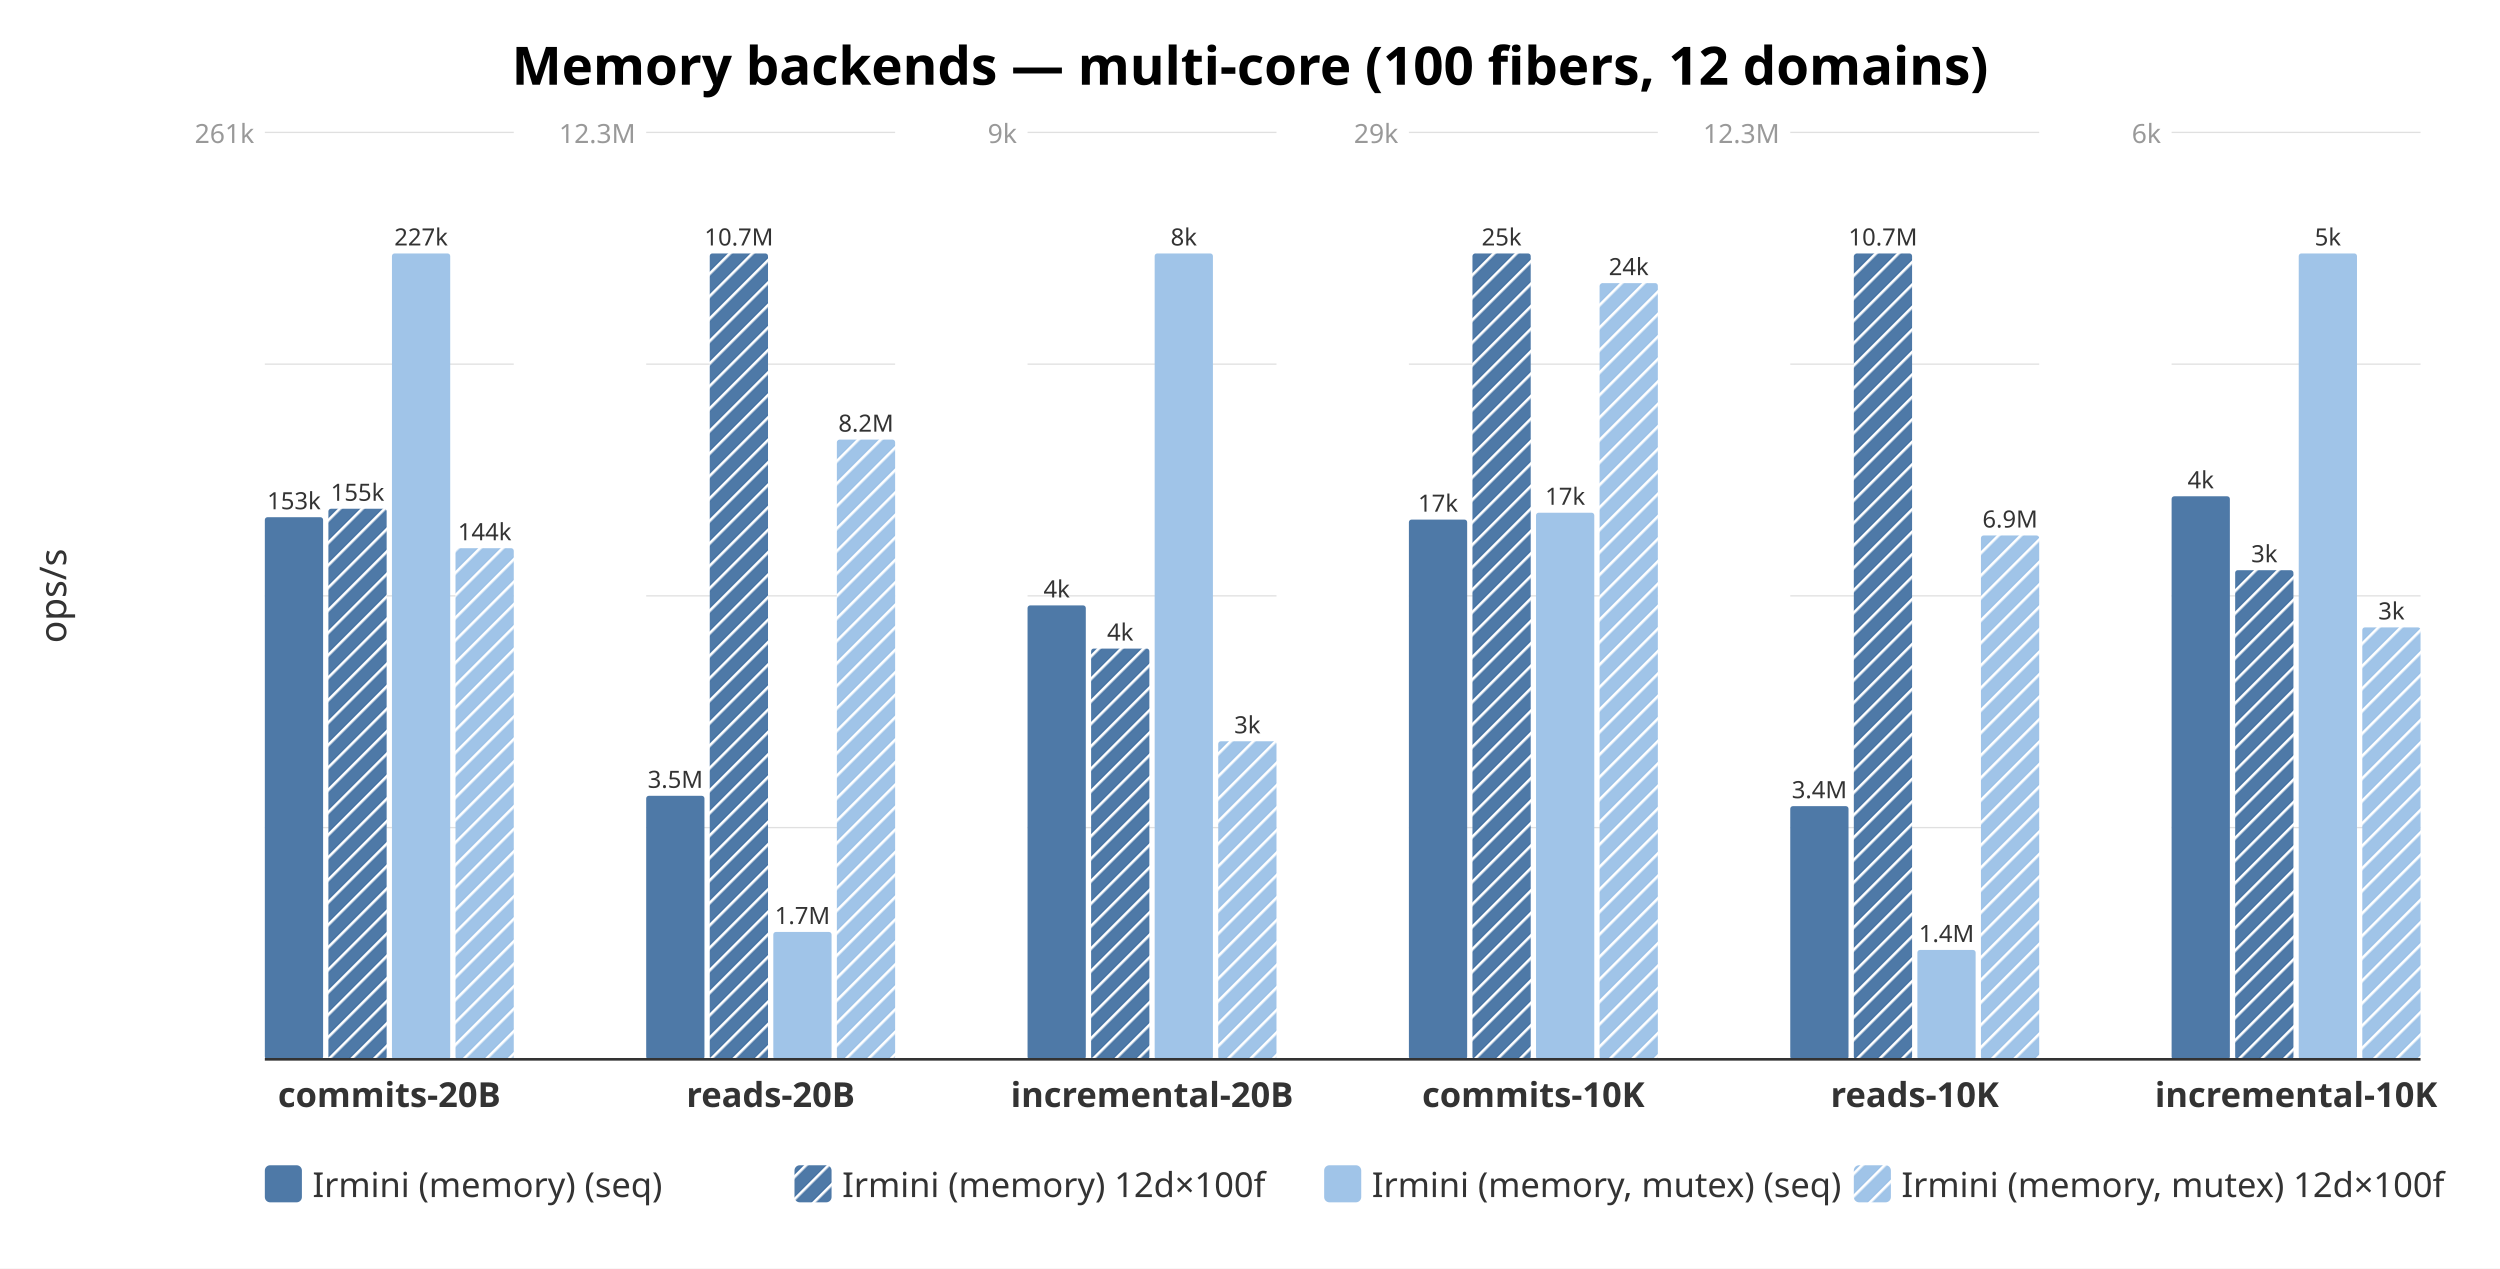
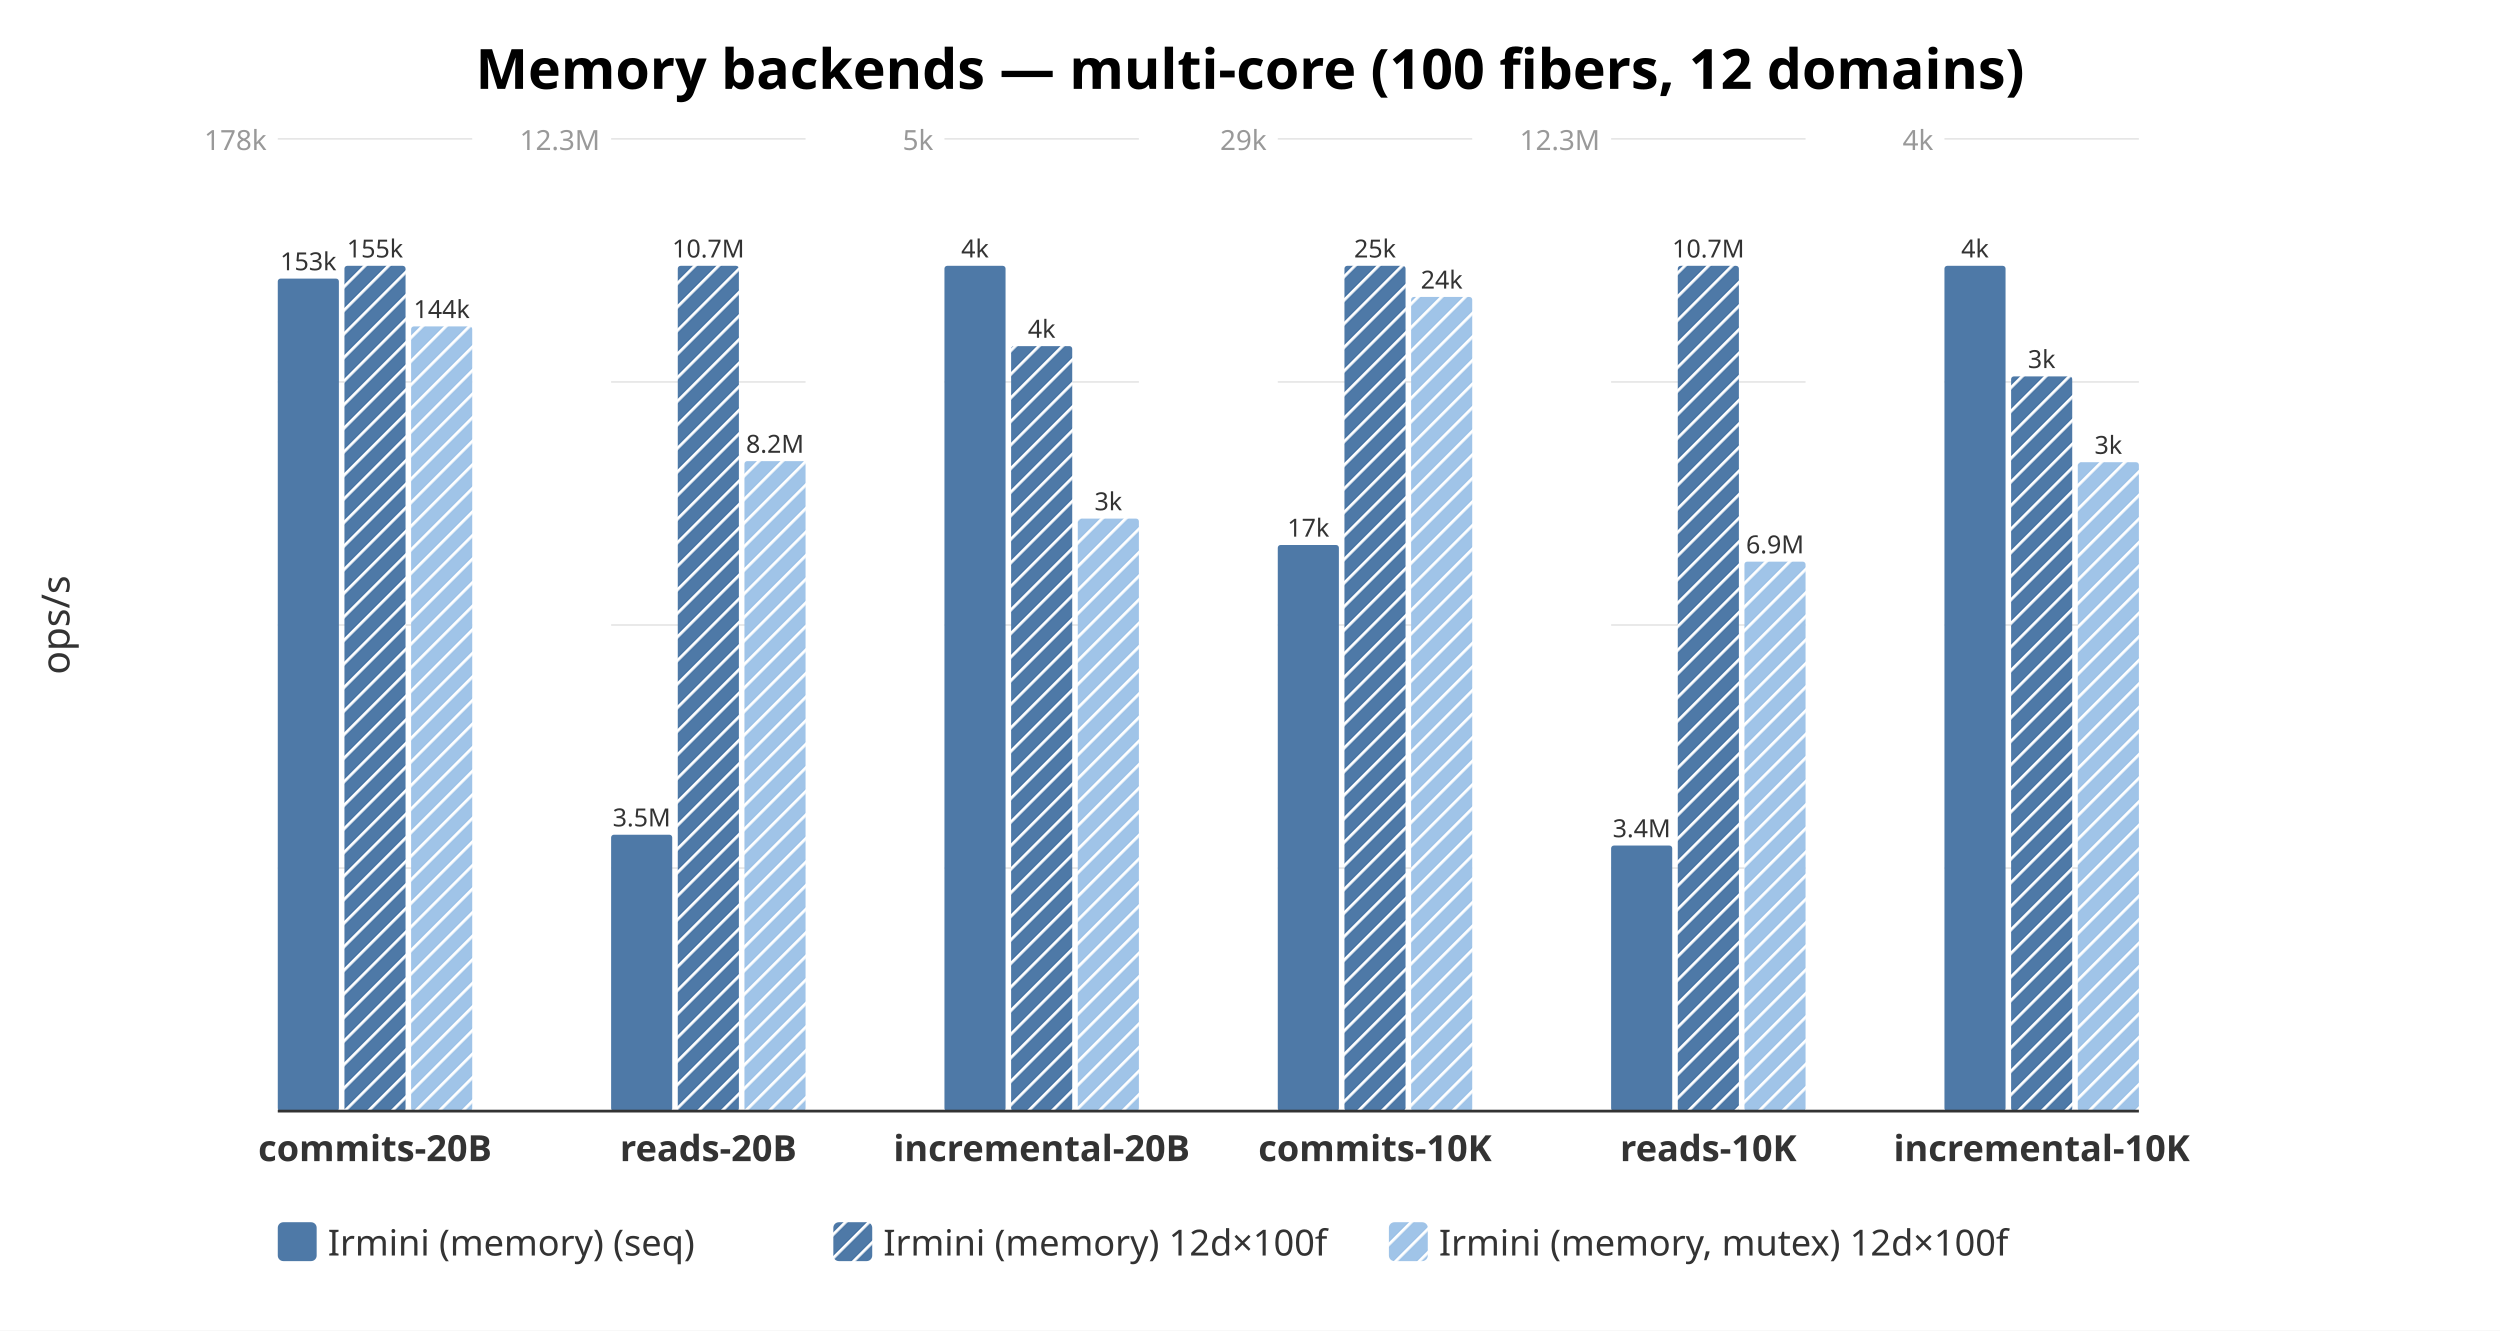
- <svg xmlns="http://www.w3.org/2000/svg" width="944" height="479" font-family="system-ui, sans-serif" font-size="14">
-   <rect width="944" height="479" fill="white" />
+ <svg xmlns="http://www.w3.org/2000/svg" width="900" height="479" font-family="system-ui, sans-serif" font-size="14">
+   <rect width="900" height="479" fill="white" />
  <defs>
-     <pattern id="hatch-6198" width="6" height="6" patternUnits="userSpaceOnUse" patternTransform="rotate(45)">
+     <pattern id="hatch-6221" width="6" height="6" patternUnits="userSpaceOnUse" patternTransform="rotate(45)">
      <rect width="6" height="6" fill="#4e79a7" />
      <line x1="0" y1="0" x2="0" y2="6" stroke="white" stroke-width="2" />
    </pattern>
-     <pattern id="hatch-8753" width="6" height="6" patternUnits="userSpaceOnUse" patternTransform="rotate(45)">
+     <pattern id="hatch-4309" width="6" height="6" patternUnits="userSpaceOnUse" patternTransform="rotate(45)">
      <rect width="6" height="6" fill="#a0c4e8" />
      <line x1="0" y1="0" x2="0" y2="6" stroke="white" stroke-width="2" />
    </pattern>
  </defs>
-   <text x="472.0" y="32" text-anchor="middle" font-size="20" font-weight="bold">Memory backends — multi-core (100 fibers, 12 domains)</text>
+   <text x="450.0" y="32" text-anchor="middle" font-size="20" font-weight="bold">Memory backends — multi-core (100 fibers, 12 domains)</text>
  <g transform="translate(100,50)">
    <text x="-75" y="175.0" text-anchor="middle" font-size="14" fill="#333" transform="rotate(-90,-75,175.0)">ops/s</text>
-     <line x1="0" y1="262.5" x2="94" y2="262.5" stroke="#e0e0e0" stroke-width="0.5" />
-     <line x1="0" y1="175.0" x2="94" y2="175.0" stroke="#e0e0e0" stroke-width="0.5" />
-     <line x1="0" y1="87.5" x2="94" y2="87.5" stroke="#e0e0e0" stroke-width="0.5" />
-     <line x1="0" y1="0.0" x2="94" y2="0.0" stroke="#e0e0e0" stroke-width="0.5" />
-     <text x="-4.0" y="4.0" text-anchor="end" font-size="10" fill="#999">261k</text>
-     <rect x="0.0" y="145.3" width="22" height="204.7" fill="#4e79a7" rx="1" />
-     <text x="11.0" y="142.3" text-anchor="middle" font-size="9" fill="#333">153k</text>
-     <rect x="24.0" y="142.1" width="22" height="207.9" fill="url(#hatch-6198)" rx="1" />
-     <text x="35.0" y="139.1" text-anchor="middle" font-size="9" fill="#333">155k</text>
-     <rect x="48.0" y="45.7" width="22" height="304.3" fill="#a0c4e8" rx="1" />
-     <text x="59.0" y="42.7" text-anchor="middle" font-size="9" fill="#333">227k</text>
-     <rect x="72.0" y="157.0" width="22" height="193.0" fill="url(#hatch-8753)" rx="1" />
-     <text x="83.0" y="154.0" text-anchor="middle" font-size="9" fill="#333">144k</text>
-     <text x="47.0" y="368" text-anchor="middle" font-size="13" font-weight="bold" fill="#333">commits-20B</text>
-     <line x1="144" y1="262.5" x2="238" y2="262.5" stroke="#e0e0e0" stroke-width="0.5" />
-     <line x1="144" y1="175.0" x2="238" y2="175.0" stroke="#e0e0e0" stroke-width="0.5" />
-     <line x1="144" y1="87.5" x2="238" y2="87.5" stroke="#e0e0e0" stroke-width="0.5" />
-     <line x1="144" y1="0.0" x2="238" y2="0.0" stroke="#e0e0e0" stroke-width="0.5" />
-     <text x="140.0" y="4.0" text-anchor="end" font-size="10" fill="#999">12.3M</text>
-     <rect x="144.0" y="250.5" width="22" height="99.5" fill="#4e79a7" rx="1" />
-     <text x="155.0" y="247.5" text-anchor="middle" font-size="9" fill="#333">3.5M</text>
-     <rect x="168.0" y="45.7" width="22" height="304.3" fill="url(#hatch-6198)" rx="1" />
-     <text x="179.0" y="42.7" text-anchor="middle" font-size="9" fill="#333">10.7M</text>
-     <rect x="192.0" y="301.9" width="22" height="48.1" fill="#a0c4e8" rx="1" />
-     <text x="203.0" y="298.9" text-anchor="middle" font-size="9" fill="#333">1.7M</text>
-     <rect x="216.0" y="116.0" width="22" height="234.0" fill="url(#hatch-8753)" rx="1" />
-     <text x="227.0" y="113.0" text-anchor="middle" font-size="9" fill="#333">8.2M</text>
-     <text x="191.0" y="368" text-anchor="middle" font-size="13" font-weight="bold" fill="#333">reads-20B</text>
-     <line x1="288" y1="262.5" x2="382" y2="262.5" stroke="#e0e0e0" stroke-width="0.5" />
-     <line x1="288" y1="175.0" x2="382" y2="175.0" stroke="#e0e0e0" stroke-width="0.5" />
-     <line x1="288" y1="87.5" x2="382" y2="87.5" stroke="#e0e0e0" stroke-width="0.5" />
-     <line x1="288" y1="0.0" x2="382" y2="0.0" stroke="#e0e0e0" stroke-width="0.5" />
-     <text x="284.0" y="4.0" text-anchor="end" font-size="10" fill="#999">9k</text>
-     <rect x="288.0" y="178.6" width="22" height="171.4" fill="#4e79a7" rx="1" />
-     <text x="299.0" y="175.6" text-anchor="middle" font-size="9" fill="#333">4k</text>
-     <rect x="312.0" y="194.9" width="22" height="155.1" fill="url(#hatch-6198)" rx="1" />
-     <text x="323.0" y="191.9" text-anchor="middle" font-size="9" fill="#333">4k</text>
-     <rect x="336.0" y="45.7" width="22" height="304.3" fill="#a0c4e8" rx="1" />
-     <text x="347.0" y="42.7" text-anchor="middle" font-size="9" fill="#333">8k</text>
-     <rect x="360.0" y="229.9" width="22" height="120.1" fill="url(#hatch-8753)" rx="1" />
-     <text x="371.0" y="226.9" text-anchor="middle" font-size="9" fill="#333">3k</text>
-     <text x="335.0" y="368" text-anchor="middle" font-size="13" font-weight="bold" fill="#333">incremental-20B</text>
-     <line x1="432" y1="262.5" x2="526" y2="262.5" stroke="#e0e0e0" stroke-width="0.5" />
-     <line x1="432" y1="175.0" x2="526" y2="175.0" stroke="#e0e0e0" stroke-width="0.5" />
-     <line x1="432" y1="87.5" x2="526" y2="87.5" stroke="#e0e0e0" stroke-width="0.5" />
-     <line x1="432" y1="0.0" x2="526" y2="0.0" stroke="#e0e0e0" stroke-width="0.5" />
-     <text x="428.0" y="4.0" text-anchor="end" font-size="10" fill="#999">29k</text>
-     <rect x="432.0" y="146.2" width="22" height="203.8" fill="#4e79a7" rx="1" />
-     <text x="443.0" y="143.2" text-anchor="middle" font-size="9" fill="#333">17k</text>
-     <rect x="456.0" y="45.7" width="22" height="304.3" fill="url(#hatch-6198)" rx="1" />
-     <text x="467.0" y="42.7" text-anchor="middle" font-size="9" fill="#333">25k</text>
-     <rect x="480.0" y="143.6" width="22" height="206.4" fill="#a0c4e8" rx="1" />
-     <text x="491.0" y="140.6" text-anchor="middle" font-size="9" fill="#333">17k</text>
-     <rect x="504.0" y="56.9" width="22" height="293.1" fill="url(#hatch-8753)" rx="1" />
-     <text x="515.0" y="53.9" text-anchor="middle" font-size="9" fill="#333">24k</text>
-     <text x="479.0" y="368" text-anchor="middle" font-size="13" font-weight="bold" fill="#333">commits-10K</text>
-     <line x1="576" y1="262.5" x2="670" y2="262.5" stroke="#e0e0e0" stroke-width="0.5" />
-     <line x1="576" y1="175.0" x2="670" y2="175.0" stroke="#e0e0e0" stroke-width="0.5" />
-     <line x1="576" y1="87.5" x2="670" y2="87.5" stroke="#e0e0e0" stroke-width="0.5" />
-     <line x1="576" y1="0.0" x2="670" y2="0.0" stroke="#e0e0e0" stroke-width="0.5" />
-     <text x="572.0" y="4.0" text-anchor="end" font-size="10" fill="#999">12.3M</text>
-     <rect x="576.0" y="254.4" width="22" height="95.6" fill="#4e79a7" rx="1" />
-     <text x="587.0" y="251.4" text-anchor="middle" font-size="9" fill="#333">3.4M</text>
-     <rect x="600.0" y="45.7" width="22" height="304.3" fill="url(#hatch-6198)" rx="1" />
-     <text x="611.0" y="42.7" text-anchor="middle" font-size="9" fill="#333">10.7M</text>
-     <rect x="624.0" y="308.7" width="22" height="41.3" fill="#a0c4e8" rx="1" />
-     <text x="635.0" y="305.7" text-anchor="middle" font-size="9" fill="#333">1.4M</text>
-     <rect x="648.0" y="152.2" width="22" height="197.8" fill="url(#hatch-8753)" rx="1" />
-     <text x="659.0" y="149.2" text-anchor="middle" font-size="9" fill="#333">6.9M</text>
-     <text x="623.0" y="368" text-anchor="middle" font-size="13" font-weight="bold" fill="#333">reads-10K</text>
-     <line x1="720" y1="262.5" x2="814" y2="262.5" stroke="#e0e0e0" stroke-width="0.5" />
-     <line x1="720" y1="175.0" x2="814" y2="175.0" stroke="#e0e0e0" stroke-width="0.5" />
-     <line x1="720" y1="87.5" x2="814" y2="87.5" stroke="#e0e0e0" stroke-width="0.5" />
-     <line x1="720" y1="0.0" x2="814" y2="0.0" stroke="#e0e0e0" stroke-width="0.5" />
-     <text x="716.0" y="4.0" text-anchor="end" font-size="10" fill="#999">6k</text>
-     <rect x="720.0" y="137.4" width="22" height="212.6" fill="#4e79a7" rx="1" />
-     <text x="731.0" y="134.4" text-anchor="middle" font-size="9" fill="#333">4k</text>
-     <rect x="744.0" y="165.3" width="22" height="184.7" fill="url(#hatch-6198)" rx="1" />
-     <text x="755.0" y="162.3" text-anchor="middle" font-size="9" fill="#333">3k</text>
-     <rect x="768.0" y="45.7" width="22" height="304.3" fill="#a0c4e8" rx="1" />
-     <text x="779.0" y="42.7" text-anchor="middle" font-size="9" fill="#333">5k</text>
-     <rect x="792.0" y="186.9" width="22" height="163.1" fill="url(#hatch-8753)" rx="1" />
-     <text x="803.0" y="183.9" text-anchor="middle" font-size="9" fill="#333">3k</text>
-     <text x="767.0" y="368" text-anchor="middle" font-size="13" font-weight="bold" fill="#333">incremental-10K</text>
-     <line x1="0" y1="350" x2="814" y2="350" stroke="#333" stroke-width="1" />
+     <line x1="0" y1="262.5" x2="70" y2="262.5" stroke="#e0e0e0" stroke-width="0.5" />
+     <line x1="0" y1="175.0" x2="70" y2="175.0" stroke="#e0e0e0" stroke-width="0.5" />
+     <line x1="0" y1="87.5" x2="70" y2="87.5" stroke="#e0e0e0" stroke-width="0.5" />
+     <line x1="0" y1="0.0" x2="70" y2="0.0" stroke="#e0e0e0" stroke-width="0.5" />
+     <text x="-4.0" y="4.0" text-anchor="end" font-size="10" fill="#999">178k</text>
+     <rect x="0.0" y="50.3" width="22" height="299.7" fill="#4e79a7" rx="1" />
+     <text x="11.0" y="47.3" text-anchor="middle" font-size="9" fill="#333">153k</text>
+     <rect x="24.0" y="45.7" width="22" height="304.3" fill="url(#hatch-6221)" rx="1" />
+     <text x="35.0" y="42.7" text-anchor="middle" font-size="9" fill="#333">155k</text>
+     <rect x="48.0" y="67.5" width="22" height="282.5" fill="url(#hatch-4309)" rx="1" />
+     <text x="59.0" y="64.5" text-anchor="middle" font-size="9" fill="#333">144k</text>
+     <text x="35.0" y="368" text-anchor="middle" font-size="13" font-weight="bold" fill="#333">commits-20B</text>
+     <line x1="120" y1="262.5" x2="190" y2="262.5" stroke="#e0e0e0" stroke-width="0.5" />
+     <line x1="120" y1="175.0" x2="190" y2="175.0" stroke="#e0e0e0" stroke-width="0.5" />
+     <line x1="120" y1="87.5" x2="190" y2="87.5" stroke="#e0e0e0" stroke-width="0.5" />
+     <line x1="120" y1="0.0" x2="190" y2="0.0" stroke="#e0e0e0" stroke-width="0.5" />
+     <text x="116.0" y="4.0" text-anchor="end" font-size="10" fill="#999">12.3M</text>
+     <rect x="120.0" y="250.5" width="22" height="99.5" fill="#4e79a7" rx="1" />
+     <text x="131.0" y="247.5" text-anchor="middle" font-size="9" fill="#333">3.5M</text>
+     <rect x="144.0" y="45.7" width="22" height="304.3" fill="url(#hatch-6221)" rx="1" />
+     <text x="155.0" y="42.7" text-anchor="middle" font-size="9" fill="#333">10.7M</text>
+     <rect x="168.0" y="116.0" width="22" height="234.0" fill="url(#hatch-4309)" rx="1" />
+     <text x="179.0" y="113.0" text-anchor="middle" font-size="9" fill="#333">8.2M</text>
+     <text x="155.0" y="368" text-anchor="middle" font-size="13" font-weight="bold" fill="#333">reads-20B</text>
+     <line x1="240" y1="262.5" x2="310" y2="262.5" stroke="#e0e0e0" stroke-width="0.5" />
+     <line x1="240" y1="175.0" x2="310" y2="175.0" stroke="#e0e0e0" stroke-width="0.5" />
+     <line x1="240" y1="87.5" x2="310" y2="87.5" stroke="#e0e0e0" stroke-width="0.5" />
+     <line x1="240" y1="0.0" x2="310" y2="0.0" stroke="#e0e0e0" stroke-width="0.5" />
+     <text x="236.0" y="4.0" text-anchor="end" font-size="10" fill="#999">5k</text>
+     <rect x="240.0" y="45.7" width="22" height="304.3" fill="#4e79a7" rx="1" />
+     <text x="251.0" y="42.7" text-anchor="middle" font-size="9" fill="#333">4k</text>
+     <rect x="264.0" y="74.6" width="22" height="275.4" fill="url(#hatch-6221)" rx="1" />
+     <text x="275.0" y="71.6" text-anchor="middle" font-size="9" fill="#333">4k</text>
+     <rect x="288.0" y="136.7" width="22" height="213.3" fill="url(#hatch-4309)" rx="1" />
+     <text x="299.0" y="133.7" text-anchor="middle" font-size="9" fill="#333">3k</text>
+     <text x="275.0" y="368" text-anchor="middle" font-size="13" font-weight="bold" fill="#333">incremental-20B</text>
+     <line x1="360" y1="262.5" x2="430" y2="262.5" stroke="#e0e0e0" stroke-width="0.5" />
+     <line x1="360" y1="175.0" x2="430" y2="175.0" stroke="#e0e0e0" stroke-width="0.5" />
+     <line x1="360" y1="87.5" x2="430" y2="87.5" stroke="#e0e0e0" stroke-width="0.5" />
+     <line x1="360" y1="0.0" x2="430" y2="0.0" stroke="#e0e0e0" stroke-width="0.5" />
+     <text x="356.0" y="4.0" text-anchor="end" font-size="10" fill="#999">29k</text>
+     <rect x="360.0" y="146.2" width="22" height="203.8" fill="#4e79a7" rx="1" />
+     <text x="371.0" y="143.2" text-anchor="middle" font-size="9" fill="#333">17k</text>
+     <rect x="384.0" y="45.7" width="22" height="304.3" fill="url(#hatch-6221)" rx="1" />
+     <text x="395.0" y="42.7" text-anchor="middle" font-size="9" fill="#333">25k</text>
+     <rect x="408.0" y="56.9" width="22" height="293.1" fill="url(#hatch-4309)" rx="1" />
+     <text x="419.0" y="53.9" text-anchor="middle" font-size="9" fill="#333">24k</text>
+     <text x="395.0" y="368" text-anchor="middle" font-size="13" font-weight="bold" fill="#333">commits-10K</text>
+     <line x1="480" y1="262.5" x2="550" y2="262.5" stroke="#e0e0e0" stroke-width="0.5" />
+     <line x1="480" y1="175.0" x2="550" y2="175.0" stroke="#e0e0e0" stroke-width="0.5" />
+     <line x1="480" y1="87.5" x2="550" y2="87.5" stroke="#e0e0e0" stroke-width="0.5" />
+     <line x1="480" y1="0.0" x2="550" y2="0.0" stroke="#e0e0e0" stroke-width="0.5" />
+     <text x="476.0" y="4.0" text-anchor="end" font-size="10" fill="#999">12.3M</text>
+     <rect x="480.0" y="254.4" width="22" height="95.6" fill="#4e79a7" rx="1" />
+     <text x="491.0" y="251.4" text-anchor="middle" font-size="9" fill="#333">3.4M</text>
+     <rect x="504.0" y="45.7" width="22" height="304.3" fill="url(#hatch-6221)" rx="1" />
+     <text x="515.0" y="42.7" text-anchor="middle" font-size="9" fill="#333">10.7M</text>
+     <rect x="528.0" y="152.2" width="22" height="197.8" fill="url(#hatch-4309)" rx="1" />
+     <text x="539.0" y="149.2" text-anchor="middle" font-size="9" fill="#333">6.9M</text>
+     <text x="515.0" y="368" text-anchor="middle" font-size="13" font-weight="bold" fill="#333">reads-10K</text>
+     <line x1="600" y1="262.5" x2="670" y2="262.5" stroke="#e0e0e0" stroke-width="0.5" />
+     <line x1="600" y1="175.0" x2="670" y2="175.0" stroke="#e0e0e0" stroke-width="0.5" />
+     <line x1="600" y1="87.5" x2="670" y2="87.5" stroke="#e0e0e0" stroke-width="0.5" />
+     <line x1="600" y1="0.0" x2="670" y2="0.0" stroke="#e0e0e0" stroke-width="0.5" />
+     <text x="596.0" y="4.0" text-anchor="end" font-size="10" fill="#999">4k</text>
+     <rect x="600.0" y="45.7" width="22" height="304.3" fill="#4e79a7" rx="1" />
+     <text x="611.0" y="42.7" text-anchor="middle" font-size="9" fill="#333">4k</text>
+     <rect x="624.0" y="85.5" width="22" height="264.5" fill="url(#hatch-6221)" rx="1" />
+     <text x="635.0" y="82.5" text-anchor="middle" font-size="9" fill="#333">3k</text>
+     <rect x="648.0" y="116.4" width="22" height="233.6" fill="url(#hatch-4309)" rx="1" />
+     <text x="659.0" y="113.4" text-anchor="middle" font-size="9" fill="#333">3k</text>
+     <text x="635.0" y="368" text-anchor="middle" font-size="13" font-weight="bold" fill="#333">incremental-10K</text>
+     <line x1="0" y1="350" x2="670" y2="350" stroke="#333" stroke-width="1" />
  </g>
  <g transform="translate(100,440)">
    <rect x="0" y="0" width="14" height="14" fill="#4e79a7" rx="2" />
    <text x="18" y="12" font-size="13" fill="#333">Irmini (memory) (seq)</text>
-     <rect x="200" y="0" width="14" height="14" fill="url(#hatch-6198)" rx="2" />
+     <rect x="200" y="0" width="14" height="14" fill="url(#hatch-6221)" rx="2" />
    <text x="218" y="12" font-size="13" fill="#333">Irmini (memory) 12d×100f</text>
-     <rect x="400" y="0" width="14" height="14" fill="#a0c4e8" rx="2" />
-     <text x="418" y="12" font-size="13" fill="#333">Irmini (memory, mutex) (seq)</text>
-     <rect x="600" y="0" width="14" height="14" fill="url(#hatch-8753)" rx="2" />
-     <text x="618" y="12" font-size="13" fill="#333">Irmini (memory, mutex) 12d×100f</text>
+     <rect x="400" y="0" width="14" height="14" fill="url(#hatch-4309)" rx="2" />
+     <text x="418" y="12" font-size="13" fill="#333">Irmini (memory, mutex) 12d×100f</text>
  </g>
</svg>
